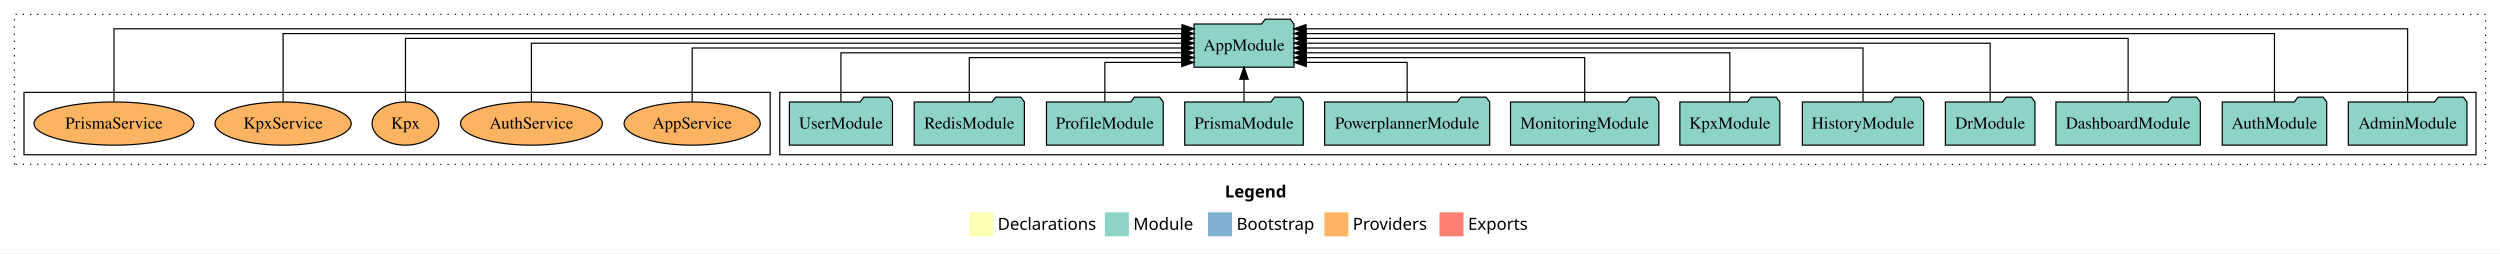
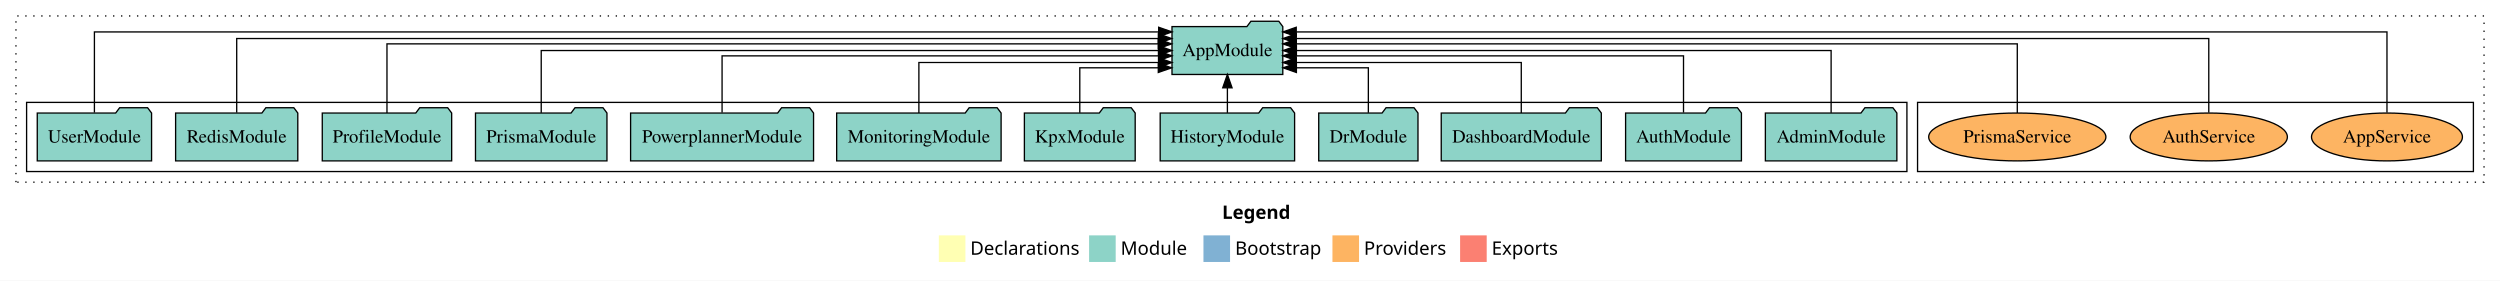
- <svg xmlns="http://www.w3.org/2000/svg" width="2084pt" height="211pt" viewBox="0.00 0.00 2084.00 211.00">
+ <svg xmlns="http://www.w3.org/2000/svg" width="1880pt" height="211pt" viewBox="0.00 0.00 1880.00 211.00">
  <g id="graph0" class="graph" transform="scale(1 1) rotate(0) translate(4 207)">
-     <polygon fill="white" stroke="transparent" points="-4,4 -4,-207 2080,-207 2080,4 -4,4" />
-     <text text-anchor="start" x="1017.01" y="-42.4" font-family="Times-12" font-weight="bold" font-size="14.00">Legend</text>
-     <polygon fill="#ffffb3" stroke="transparent" points="804,-10 804,-30 824,-30 824,-10 804,-10" />
-     <text text-anchor="start" x="827.63" y="-15.4" font-family="Times-12" font-size="14.00">  Declarations</text>
-     <polygon fill="#8dd3c7" stroke="transparent" points="917,-10 917,-30 937,-30 937,-10 917,-10" />
-     <text text-anchor="start" x="940.73" y="-15.4" font-family="Times-12" font-size="14.00">  Module</text>
-     <polygon fill="#80b1d3" stroke="transparent" points="1003,-10 1003,-30 1023,-30 1023,-10 1003,-10" />
-     <text text-anchor="start" x="1026.78" y="-15.4" font-family="Times-12" font-size="14.00">  Bootstrap</text>
-     <polygon fill="#fdb462" stroke="transparent" points="1100,-10 1100,-30 1120,-30 1120,-10 1100,-10" />
-     <text text-anchor="start" x="1123.67" y="-15.4" font-family="Times-12" font-size="14.00">  Providers</text>
-     <polygon fill="#fb8072" stroke="transparent" points="1196,-10 1196,-30 1216,-30 1216,-10 1196,-10" />
-     <text text-anchor="start" x="1219.73" y="-15.4" font-family="Times-12" font-size="14.00">  Exports</text>
+     <polygon fill="white" stroke="transparent" points="-4,4 -4,-207 1876,-207 1876,4 -4,4" />
+     <text text-anchor="start" x="915.01" y="-42.4" font-family="Times-12" font-weight="bold" font-size="14.00">Legend</text>
+     <polygon fill="#ffffb3" stroke="transparent" points="702,-10 702,-30 722,-30 722,-10 702,-10" />
+     <text text-anchor="start" x="725.63" y="-15.4" font-family="Times-12" font-size="14.00">  Declarations</text>
+     <polygon fill="#8dd3c7" stroke="transparent" points="815,-10 815,-30 835,-30 835,-10 815,-10" />
+     <text text-anchor="start" x="838.73" y="-15.4" font-family="Times-12" font-size="14.00">  Module</text>
+     <polygon fill="#80b1d3" stroke="transparent" points="901,-10 901,-30 921,-30 921,-10 901,-10" />
+     <text text-anchor="start" x="924.78" y="-15.4" font-family="Times-12" font-size="14.00">  Bootstrap</text>
+     <polygon fill="#fdb462" stroke="transparent" points="998,-10 998,-30 1018,-30 1018,-10 998,-10" />
+     <text text-anchor="start" x="1021.67" y="-15.4" font-family="Times-12" font-size="14.00">  Providers</text>
+     <polygon fill="#fb8072" stroke="transparent" points="1094,-10 1094,-30 1114,-30 1114,-10 1094,-10" />
+     <text text-anchor="start" x="1117.73" y="-15.4" font-family="Times-12" font-size="14.00">  Exports</text>
    <g id="clust1" class="cluster">
-       <polygon fill="none" stroke="black" stroke-dasharray="1,5" points="8,-70 8,-195 2068,-195 2068,-70 8,-70" />
+       <polygon fill="none" stroke="black" stroke-dasharray="1,5" points="8,-70 8,-195 1864,-195 1864,-70 8,-70" />
+     </g>
+     <g id="clust6" class="cluster">
+       <polygon fill="none" stroke="black" points="1438,-78 1438,-130 1856,-130 1856,-78 1438,-78" />
    </g>
    <g id="clust3" class="cluster">
-       <polygon fill="none" stroke="black" points="646,-78 646,-130 2060,-130 2060,-78 646,-78" />
-     </g>
-     <g id="clust6" class="cluster">
-       <polygon fill="none" stroke="black" points="16,-78 16,-130 638,-130 638,-78 16,-78" />
+       <polygon fill="none" stroke="black" points="16,-78 16,-130 1430,-130 1430,-78 16,-78" />
    </g>
    <g id="node1" class="node">
-       <polygon fill="#8dd3c7" stroke="black" points="2052.44,-122 2049.44,-126 2028.44,-126 2025.44,-122 1953.56,-122 1953.56,-86 2052.44,-86 2052.44,-122" />
-       <text text-anchor="middle" x="2003" y="-99.8" font-family="Times,serif" font-size="14.00">AdminModule</text>
+       <polygon fill="#8dd3c7" stroke="black" points="1422.44,-122 1419.44,-126 1398.44,-126 1395.44,-122 1323.56,-122 1323.56,-86 1422.44,-86 1422.44,-122" />
+       <text text-anchor="middle" x="1373" y="-99.8" font-family="Times,serif" font-size="14.00">AdminModule</text>
    </g>
    <g id="node13" class="node">
-       <polygon fill="#8dd3c7" stroke="black" points="1074.66,-187 1071.66,-191 1050.66,-191 1047.66,-187 991.34,-187 991.34,-151 1074.66,-151 1074.66,-187" />
-       <text text-anchor="middle" x="1033" y="-164.8" font-family="Times,serif" font-size="14.00">AppModule</text>
+       <polygon fill="#8dd3c7" stroke="black" points="960.66,-187 957.66,-191 936.66,-191 933.66,-187 877.34,-187 877.34,-151 960.66,-151 960.66,-187" />
+       <text text-anchor="middle" x="919" y="-164.8" font-family="Times,serif" font-size="14.00">AppModule</text>
    </g>
    <g id="edge1" class="edge">
-       <path fill="none" stroke="black" d="M2003,-122.32C2003,-145.66 2003,-183 2003,-183 2003,-183 1084.68,-183 1084.68,-183" />
-       <polygon fill="black" stroke="black" points="1084.68,-179.5 1074.68,-183 1084.68,-186.5 1084.68,-179.5" />
+       <path fill="none" stroke="black" d="M1373,-122.11C1373,-141.34 1373,-169 1373,-169 1373,-169 970.9,-169 970.9,-169" />
+       <polygon fill="black" stroke="black" points="970.9,-165.5 960.9,-169 970.9,-172.5 970.9,-165.5" />
    </g>
    <g id="node2" class="node">
-       <polygon fill="#8dd3c7" stroke="black" points="1935.55,-122 1932.55,-126 1911.55,-126 1908.55,-122 1848.45,-122 1848.45,-86 1935.55,-86 1935.55,-122" />
-       <text text-anchor="middle" x="1892" y="-99.8" font-family="Times,serif" font-size="14.00">AuthModule</text>
+       <polygon fill="#8dd3c7" stroke="black" points="1305.55,-122 1302.55,-126 1281.55,-126 1278.55,-122 1218.45,-122 1218.45,-86 1305.55,-86 1305.55,-122" />
+       <text text-anchor="middle" x="1262" y="-99.8" font-family="Times,serif" font-size="14.00">AuthModule</text>
    </g>
    <g id="edge2" class="edge">
-       <path fill="none" stroke="black" d="M1892,-122.16C1892,-144.35 1892,-179 1892,-179 1892,-179 1084.72,-179 1084.72,-179" />
-       <polygon fill="black" stroke="black" points="1084.72,-175.5 1074.72,-179 1084.72,-182.5 1084.72,-175.5" />
+       <path fill="none" stroke="black" d="M1262,-122.3C1262,-140.27 1262,-165 1262,-165 1262,-165 970.72,-165 970.72,-165" />
+       <polygon fill="black" stroke="black" points="970.72,-161.5 960.72,-165 970.72,-168.5 970.72,-161.5" />
    </g>
    <g id="node3" class="node">
-       <polygon fill="#8dd3c7" stroke="black" points="1830.19,-122 1827.19,-126 1806.19,-126 1803.19,-122 1709.81,-122 1709.81,-86 1830.19,-86 1830.19,-122" />
-       <text text-anchor="middle" x="1770" y="-99.8" font-family="Times,serif" font-size="14.00">DashboardModule</text>
+       <polygon fill="#8dd3c7" stroke="black" points="1200.19,-122 1197.19,-126 1176.19,-126 1173.19,-122 1079.81,-122 1079.81,-86 1200.19,-86 1200.19,-122" />
+       <text text-anchor="middle" x="1140" y="-99.8" font-family="Times,serif" font-size="14.00">DashboardModule</text>
    </g>
    <g id="edge3" class="edge">
-       <path fill="none" stroke="black" d="M1770,-122.28C1770,-143.32 1770,-175 1770,-175 1770,-175 1084.74,-175 1084.74,-175" />
-       <polygon fill="black" stroke="black" points="1084.74,-171.5 1074.74,-175 1084.74,-178.5 1084.74,-171.5" />
+       <path fill="none" stroke="black" d="M1140,-122.03C1140,-138.4 1140,-160 1140,-160 1140,-160 970.83,-160 970.83,-160" />
+       <polygon fill="black" stroke="black" points="970.83,-156.5 960.83,-160 970.83,-163.5 970.83,-156.5" />
    </g>
    <g id="node4" class="node">
-       <polygon fill="#8dd3c7" stroke="black" points="1692.32,-122 1689.32,-126 1668.32,-126 1665.32,-122 1617.68,-122 1617.68,-86 1692.32,-86 1692.32,-122" />
-       <text text-anchor="middle" x="1655" y="-99.8" font-family="Times,serif" font-size="14.00">DrModule</text>
+       <polygon fill="#8dd3c7" stroke="black" points="1062.32,-122 1059.32,-126 1038.32,-126 1035.32,-122 987.68,-122 987.68,-86 1062.32,-86 1062.32,-122" />
+       <text text-anchor="middle" x="1025" y="-99.8" font-family="Times,serif" font-size="14.00">DrModule</text>
    </g>
    <g id="edge4" class="edge">
-       <path fill="none" stroke="black" d="M1655,-122.31C1655,-142.15 1655,-171 1655,-171 1655,-171 1084.78,-171 1084.78,-171" />
-       <polygon fill="black" stroke="black" points="1084.78,-167.5 1074.78,-171 1084.78,-174.5 1084.78,-167.5" />
+       <path fill="none" stroke="black" d="M1025,-122.19C1025,-137.18 1025,-156 1025,-156 1025,-156 970.89,-156 970.89,-156" />
+       <polygon fill="black" stroke="black" points="970.89,-152.5 960.89,-156 970.89,-159.5 970.89,-152.5" />
    </g>
    <g id="node5" class="node">
-       <polygon fill="#8dd3c7" stroke="black" points="1599.54,-122 1596.54,-126 1575.54,-126 1572.54,-122 1498.46,-122 1498.46,-86 1599.54,-86 1599.54,-122" />
-       <text text-anchor="middle" x="1549" y="-99.8" font-family="Times,serif" font-size="14.00">HistoryModule</text>
+       <polygon fill="#8dd3c7" stroke="black" points="969.54,-122 966.54,-126 945.54,-126 942.54,-122 868.46,-122 868.46,-86 969.54,-86 969.54,-122" />
+       <text text-anchor="middle" x="919" y="-99.8" font-family="Times,serif" font-size="14.00">HistoryModule</text>
    </g>
    <g id="edge5" class="edge">
-       <path fill="none" stroke="black" d="M1549,-122.22C1549,-140.83 1549,-167 1549,-167 1549,-167 1084.79,-167 1084.79,-167" />
-       <polygon fill="black" stroke="black" points="1084.79,-163.5 1074.79,-167 1084.79,-170.5 1084.79,-163.5" />
+       <path fill="none" stroke="black" d="M919,-122.11C919,-122.11 919,-140.99 919,-140.99" />
+       <polygon fill="black" stroke="black" points="915.5,-140.99 919,-150.99 922.5,-140.99 915.5,-140.99" />
    </g>
    <g id="node6" class="node">
-       <polygon fill="#8dd3c7" stroke="black" points="1479.66,-122 1476.66,-126 1455.66,-126 1452.66,-122 1396.34,-122 1396.34,-86 1479.66,-86 1479.66,-122" />
-       <text text-anchor="middle" x="1438" y="-99.8" font-family="Times,serif" font-size="14.00">KpxModule</text>
+       <polygon fill="#8dd3c7" stroke="black" points="849.66,-122 846.66,-126 825.66,-126 822.66,-122 766.34,-122 766.34,-86 849.66,-86 849.66,-122" />
+       <text text-anchor="middle" x="808" y="-99.8" font-family="Times,serif" font-size="14.00">KpxModule</text>
    </g>
    <g id="edge6" class="edge">
-       <path fill="none" stroke="black" d="M1438,-122.02C1438,-139.37 1438,-163 1438,-163 1438,-163 1084.82,-163 1084.82,-163" />
-       <polygon fill="black" stroke="black" points="1084.82,-159.5 1074.82,-163 1084.82,-166.5 1084.82,-159.5" />
+       <path fill="none" stroke="black" d="M808,-122.19C808,-137.18 808,-156 808,-156 808,-156 867.04,-156 867.04,-156" />
+       <polygon fill="black" stroke="black" points="867.04,-159.5 877.04,-156 867.04,-152.5 867.04,-159.5" />
    </g>
    <g id="node7" class="node">
-       <polygon fill="#8dd3c7" stroke="black" points="1378.83,-122 1375.83,-126 1354.83,-126 1351.83,-122 1255.17,-122 1255.17,-86 1378.83,-86 1378.83,-122" />
-       <text text-anchor="middle" x="1317" y="-99.8" font-family="Times,serif" font-size="14.00">MonitoringModule</text>
+       <polygon fill="#8dd3c7" stroke="black" points="748.83,-122 745.83,-126 724.83,-126 721.83,-122 625.17,-122 625.17,-86 748.83,-86 748.83,-122" />
+       <text text-anchor="middle" x="687" y="-99.8" font-family="Times,serif" font-size="14.00">MonitoringModule</text>
    </g>
    <g id="edge7" class="edge">
-       <path fill="none" stroke="black" d="M1317,-122.01C1317,-138.05 1317,-159 1317,-159 1317,-159 1084.91,-159 1084.91,-159" />
-       <polygon fill="black" stroke="black" points="1084.91,-155.5 1074.91,-159 1084.91,-162.5 1084.91,-155.5" />
+       <path fill="none" stroke="black" d="M687,-122.03C687,-138.4 687,-160 687,-160 687,-160 867.26,-160 867.26,-160" />
+       <polygon fill="black" stroke="black" points="867.26,-163.5 877.26,-160 867.26,-156.5 867.26,-163.5" />
    </g>
    <g id="node8" class="node">
-       <polygon fill="#8dd3c7" stroke="black" points="1237.79,-122 1234.79,-126 1213.79,-126 1210.79,-122 1100.21,-122 1100.21,-86 1237.79,-86 1237.79,-122" />
-       <text text-anchor="middle" x="1169" y="-99.8" font-family="Times,serif" font-size="14.00">PowerplannerModule</text>
+       <polygon fill="#8dd3c7" stroke="black" points="607.79,-122 604.79,-126 583.79,-126 580.79,-122 470.21,-122 470.21,-86 607.79,-86 607.79,-122" />
+       <text text-anchor="middle" x="539" y="-99.8" font-family="Times,serif" font-size="14.00">PowerplannerModule</text>
    </g>
    <g id="edge8" class="edge">
-       <path fill="none" stroke="black" d="M1169,-122.12C1169,-136.78 1169,-155 1169,-155 1169,-155 1084.91,-155 1084.91,-155" />
-       <polygon fill="black" stroke="black" points="1084.91,-151.5 1074.91,-155 1084.91,-158.5 1084.91,-151.5" />
+       <path fill="none" stroke="black" d="M539,-122.3C539,-140.27 539,-165 539,-165 539,-165 867.25,-165 867.25,-165" />
+       <polygon fill="black" stroke="black" points="867.25,-168.5 877.25,-165 867.25,-161.5 867.25,-168.5" />
    </g>
    <g id="node9" class="node">
-       <polygon fill="#8dd3c7" stroke="black" points="1082.43,-122 1079.43,-126 1058.43,-126 1055.43,-122 983.57,-122 983.57,-86 1082.43,-86 1082.43,-122" />
-       <text text-anchor="middle" x="1033" y="-99.8" font-family="Times,serif" font-size="14.00">PrismaModule</text>
+       <polygon fill="#8dd3c7" stroke="black" points="452.43,-122 449.43,-126 428.43,-126 425.43,-122 353.57,-122 353.57,-86 452.43,-86 452.43,-122" />
+       <text text-anchor="middle" x="403" y="-99.8" font-family="Times,serif" font-size="14.00">PrismaModule</text>
    </g>
    <g id="edge9" class="edge">
-       <path fill="none" stroke="black" d="M1033,-122.11C1033,-122.11 1033,-140.99 1033,-140.99" />
-       <polygon fill="black" stroke="black" points="1029.5,-140.99 1033,-150.99 1036.5,-140.99 1029.5,-140.99" />
+       <path fill="none" stroke="black" d="M403,-122.11C403,-141.34 403,-169 403,-169 403,-169 867.21,-169 867.21,-169" />
+       <polygon fill="black" stroke="black" points="867.21,-172.5 877.21,-169 867.21,-165.5 867.21,-172.5" />
    </g>
    <g id="node10" class="node">
-       <polygon fill="#8dd3c7" stroke="black" points="965.65,-122 962.65,-126 941.65,-126 938.65,-122 868.35,-122 868.35,-86 965.65,-86 965.65,-122" />
-       <text text-anchor="middle" x="917" y="-99.8" font-family="Times,serif" font-size="14.00">ProfileModule</text>
+       <polygon fill="#8dd3c7" stroke="black" points="335.65,-122 332.65,-126 311.65,-126 308.65,-122 238.35,-122 238.35,-86 335.65,-86 335.65,-122" />
+       <text text-anchor="middle" x="287" y="-99.8" font-family="Times,serif" font-size="14.00">ProfileModule</text>
    </g>
    <g id="edge10" class="edge">
-       <path fill="none" stroke="black" d="M917,-122.12C917,-136.78 917,-155 917,-155 917,-155 981.12,-155 981.12,-155" />
-       <polygon fill="black" stroke="black" points="981.12,-158.5 991.12,-155 981.12,-151.5 981.12,-158.5" />
+       <path fill="none" stroke="black" d="M287,-122.03C287,-142.77 287,-174 287,-174 287,-174 867.04,-174 867.04,-174" />
+       <polygon fill="black" stroke="black" points="867.04,-177.5 877.04,-174 867.04,-170.5 867.04,-177.5" />
    </g>
    <g id="node11" class="node">
-       <polygon fill="#8dd3c7" stroke="black" points="849.94,-122 846.94,-126 825.94,-126 822.94,-122 758.06,-122 758.06,-86 849.94,-86 849.94,-122" />
-       <text text-anchor="middle" x="804" y="-99.8" font-family="Times,serif" font-size="14.00">RedisModule</text>
+       <polygon fill="#8dd3c7" stroke="black" points="219.94,-122 216.94,-126 195.94,-126 192.94,-122 128.06,-122 128.06,-86 219.94,-86 219.94,-122" />
+       <text text-anchor="middle" x="174" y="-99.8" font-family="Times,serif" font-size="14.00">RedisModule</text>
    </g>
    <g id="edge11" class="edge">
-       <path fill="none" stroke="black" d="M804,-122.01C804,-138.05 804,-159 804,-159 804,-159 981.26,-159 981.26,-159" />
-       <polygon fill="black" stroke="black" points="981.26,-162.5 991.26,-159 981.26,-155.5 981.26,-162.5" />
+       <path fill="none" stroke="black" d="M174,-122.29C174,-144.21 174,-178 174,-178 174,-178 867.08,-178 867.08,-178" />
+       <polygon fill="black" stroke="black" points="867.08,-181.5 877.08,-178 867.08,-174.5 867.08,-181.5" />
    </g>
    <g id="node12" class="node">
-       <polygon fill="#8dd3c7" stroke="black" points="739.98,-122 736.98,-126 715.98,-126 712.98,-122 654.02,-122 654.02,-86 739.98,-86 739.98,-122" />
-       <text text-anchor="middle" x="697" y="-99.8" font-family="Times,serif" font-size="14.00">UserModule</text>
+       <polygon fill="#8dd3c7" stroke="black" points="109.98,-122 106.98,-126 85.98,-126 82.98,-122 24.02,-122 24.02,-86 109.98,-86 109.98,-122" />
+       <text text-anchor="middle" x="67" y="-99.8" font-family="Times,serif" font-size="14.00">UserModule</text>
    </g>
    <g id="edge12" class="edge">
-       <path fill="none" stroke="black" d="M697,-122.02C697,-139.37 697,-163 697,-163 697,-163 981.12,-163 981.12,-163" />
-       <polygon fill="black" stroke="black" points="981.12,-166.5 991.12,-163 981.12,-159.5 981.12,-166.5" />
+       <path fill="none" stroke="black" d="M67,-122.32C67,-145.66 67,-183 67,-183 67,-183 867.33,-183 867.33,-183" />
+       <polygon fill="black" stroke="black" points="867.33,-186.5 877.33,-183 867.33,-179.5 867.33,-186.5" />
    </g>
    <g id="node14" class="node">
-       <ellipse fill="#fdb462" stroke="black" cx="573" cy="-104" rx="56.74" ry="18" />
-       <text text-anchor="middle" x="573" y="-99.8" font-family="Times,serif" font-size="14.00">AppService</text>
+       <ellipse fill="#fdb462" stroke="black" cx="1791" cy="-104" rx="56.74" ry="18" />
+       <text text-anchor="middle" x="1791" y="-99.8" font-family="Times,serif" font-size="14.00">AppService</text>
    </g>
    <g id="edge13" class="edge">
-       <path fill="none" stroke="black" d="M573,-122.22C573,-140.83 573,-167 573,-167 573,-167 980.96,-167 980.96,-167" />
-       <polygon fill="black" stroke="black" points="980.96,-170.5 990.96,-167 980.96,-163.5 980.96,-170.5" />
+       <path fill="none" stroke="black" d="M1791,-122.32C1791,-145.66 1791,-183 1791,-183 1791,-183 970.76,-183 970.76,-183" />
+       <polygon fill="black" stroke="black" points="970.76,-179.5 960.76,-183 970.76,-186.5 970.76,-179.5" />
    </g>
    <g id="node15" class="node">
-       <ellipse fill="#fdb462" stroke="black" cx="439" cy="-104" rx="59.11" ry="18" />
-       <text text-anchor="middle" x="439" y="-99.8" font-family="Times,serif" font-size="14.00">AuthService</text>
+       <ellipse fill="#fdb462" stroke="black" cx="1657" cy="-104" rx="59.11" ry="18" />
+       <text text-anchor="middle" x="1657" y="-99.8" font-family="Times,serif" font-size="14.00">AuthService</text>
    </g>
    <g id="edge14" class="edge">
-       <path fill="none" stroke="black" d="M439,-122.31C439,-142.15 439,-171 439,-171 439,-171 981.23,-171 981.23,-171" />
-       <polygon fill="black" stroke="black" points="981.23,-174.5 991.23,-171 981.23,-167.5 981.23,-174.5" />
+       <path fill="none" stroke="black" d="M1657,-122.29C1657,-144.21 1657,-178 1657,-178 1657,-178 970.79,-178 970.79,-178" />
+       <polygon fill="black" stroke="black" points="970.79,-174.5 960.79,-178 970.79,-181.5 970.79,-174.5" />
    </g>
    <g id="node16" class="node">
-       <ellipse fill="#fdb462" stroke="black" cx="334" cy="-104" rx="27.83" ry="18" />
-       <text text-anchor="middle" x="334" y="-99.8" font-family="Times,serif" font-size="14.00">Kpx</text>
+       <ellipse fill="#fdb462" stroke="black" cx="1513" cy="-104" rx="66.63" ry="18" />
+       <text text-anchor="middle" x="1513" y="-99.8" font-family="Times,serif" font-size="14.00">PrismaService</text>
    </g>
    <g id="edge15" class="edge">
-       <path fill="none" stroke="black" d="M334,-122.28C334,-143.32 334,-175 334,-175 334,-175 981.11,-175 981.11,-175" />
-       <polygon fill="black" stroke="black" points="981.11,-178.5 991.11,-175 981.11,-171.5 981.11,-178.5" />
-     </g>
-     <g id="node17" class="node">
-       <ellipse fill="#fdb462" stroke="black" cx="232" cy="-104" rx="56.74" ry="18" />
-       <text text-anchor="middle" x="232" y="-99.8" font-family="Times,serif" font-size="14.00">KpxService</text>
-     </g>
-     <g id="edge16" class="edge">
-       <path fill="none" stroke="black" d="M232,-122.16C232,-144.35 232,-179 232,-179 232,-179 981.34,-179 981.34,-179" />
-       <polygon fill="black" stroke="black" points="981.34,-182.5 991.34,-179 981.34,-175.5 981.34,-182.5" />
-     </g>
-     <g id="node18" class="node">
-       <ellipse fill="#fdb462" stroke="black" cx="91" cy="-104" rx="66.63" ry="18" />
-       <text text-anchor="middle" x="91" y="-99.8" font-family="Times,serif" font-size="14.00">PrismaService</text>
-     </g>
-     <g id="edge17" class="edge">
-       <path fill="none" stroke="black" d="M91,-122.32C91,-145.66 91,-183 91,-183 91,-183 981.31,-183 981.31,-183" />
-       <polygon fill="black" stroke="black" points="981.31,-186.5 991.31,-183 981.31,-179.5 981.31,-186.5" />
+       <path fill="none" stroke="black" d="M1513,-122.03C1513,-142.77 1513,-174 1513,-174 1513,-174 970.77,-174 970.77,-174" />
+       <polygon fill="black" stroke="black" points="970.77,-170.5 960.77,-174 970.77,-177.5 970.77,-170.5" />
    </g>
  </g>
</svg>
